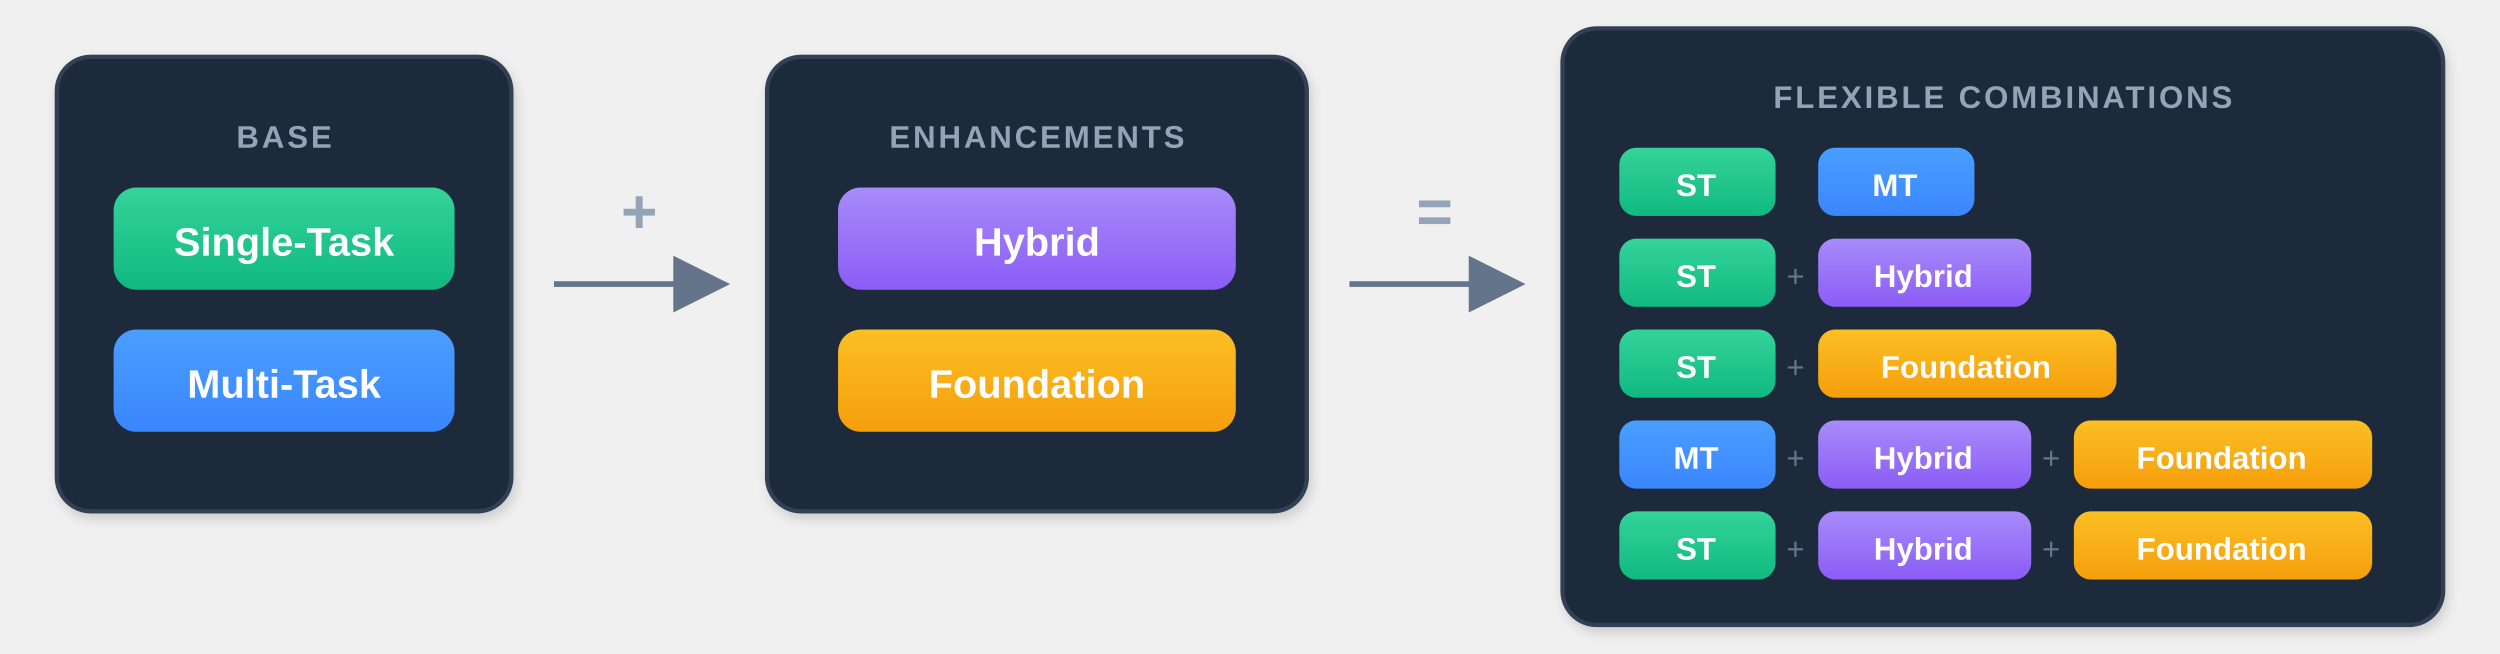
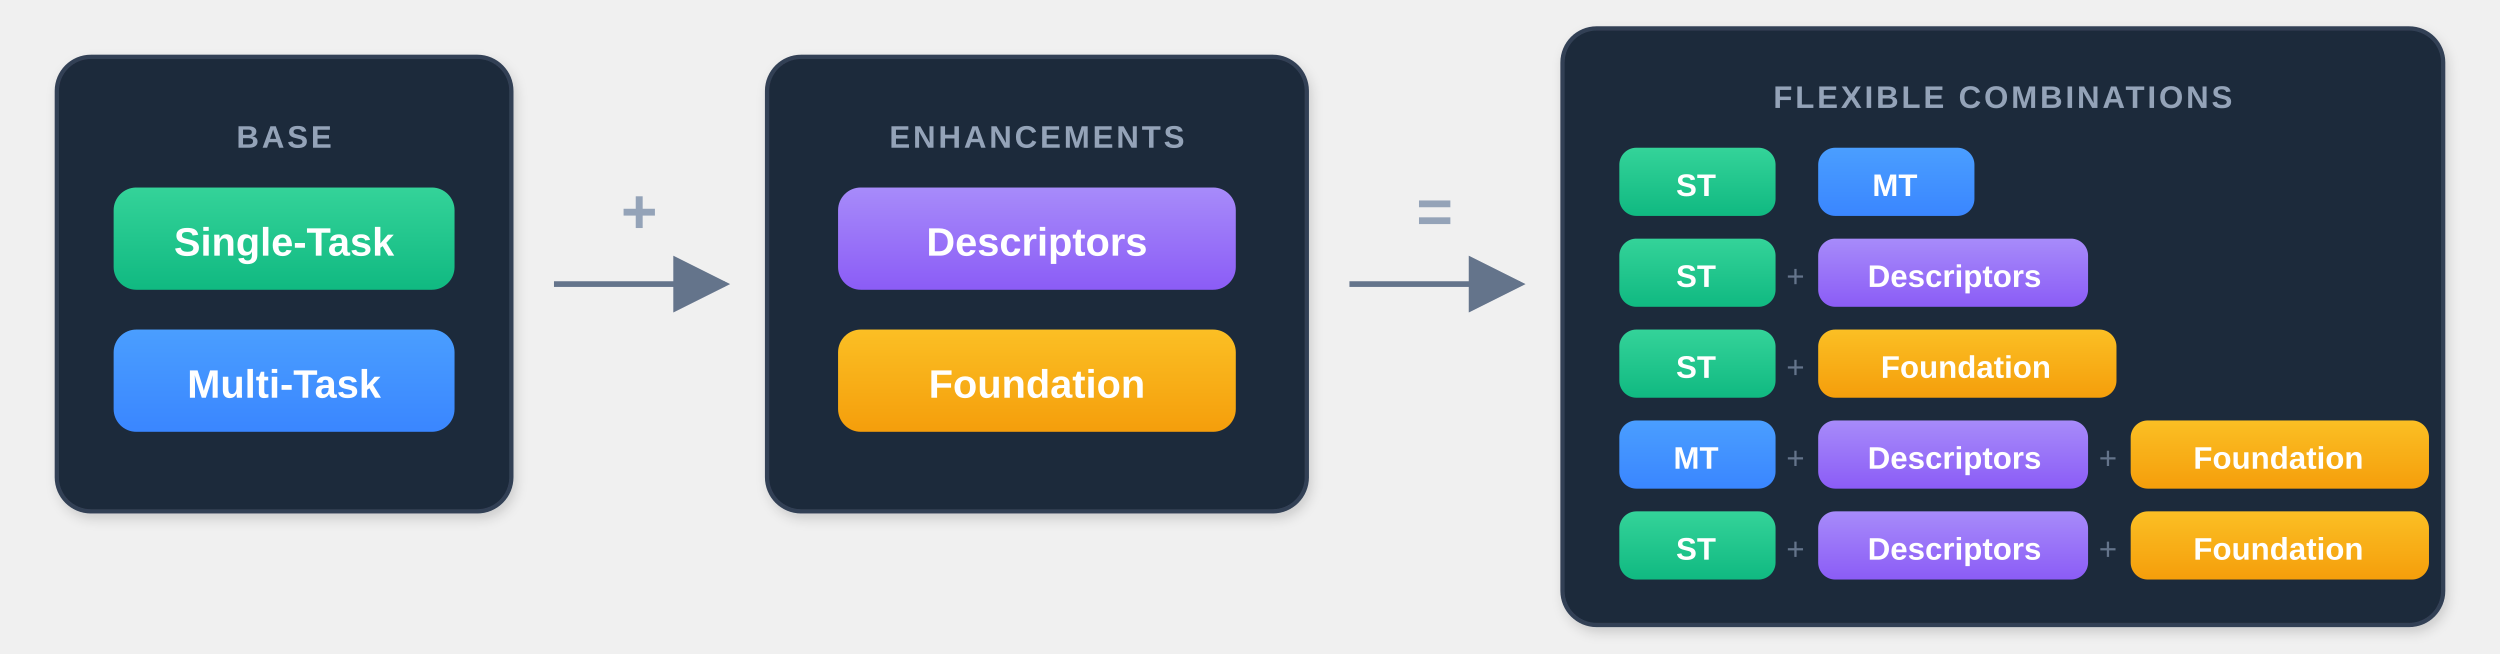
<svg xmlns="http://www.w3.org/2000/svg" viewBox="0 0 880 230" font-family="'Segoe UI', Arial, sans-serif">
  <defs>
    <linearGradient id="greenGrad" x1="0%" y1="0%" x2="0%" y2="100%">
      <stop offset="0%" style="stop-color:#34d399" />
      <stop offset="100%" style="stop-color:#10b981" />
    </linearGradient>
    <linearGradient id="blueGrad" x1="0%" y1="0%" x2="0%" y2="100%">
      <stop offset="0%" style="stop-color:#4a9eff" />
      <stop offset="100%" style="stop-color:#3a86ff" />
    </linearGradient>
    <linearGradient id="purpleGrad" x1="0%" y1="0%" x2="0%" y2="100%">
      <stop offset="0%" style="stop-color:#a78bfa" />
      <stop offset="100%" style="stop-color:#8b5cf6" />
    </linearGradient>
    <linearGradient id="orangeGrad" x1="0%" y1="0%" x2="0%" y2="100%">
      <stop offset="0%" style="stop-color:#fbbf24" />
      <stop offset="100%" style="stop-color:#f59e0b" />
    </linearGradient>
    <filter id="shadow" x="-4%" y="-4%" width="108%" height="112%">
      <feDropShadow dx="1" dy="2" stdDeviation="2" flood-opacity="0.15" />
    </filter>
    <linearGradient id="arrowGrad" x1="0%" y1="0%" x2="100%" y2="0%">
      <stop offset="0%" style="stop-color:#475569" />
      <stop offset="100%" style="stop-color:#94a3b8" />
    </linearGradient>
    <marker id="arrowHead" viewBox="0 0 10 10" refX="9" refY="5" markerWidth="10" markerHeight="10" orient="auto">
      <path d="M 0 0 L 10 5 L 0 10 Z" fill="#64748b" />
    </marker>
  </defs>
  <rect x="20" y="20" width="160" height="160" rx="12" fill="#1e293b" filter="url(#shadow)" stroke="#334155" stroke-width="1.5" />
  <text x="100" y="52" text-anchor="middle" fill="#94a3b8" font-size="11" font-weight="600" letter-spacing="1">BASE</text>
  <rect x="40" y="66" width="120" height="36" rx="8" fill="url(#greenGrad)" />
  <text x="100" y="90" text-anchor="middle" fill="white" font-weight="700" font-size="14">Single-Task</text>
  <rect x="40" y="116" width="120" height="36" rx="8" fill="url(#blueGrad)" />
  <text x="100" y="140" text-anchor="middle" fill="white" font-weight="700" font-size="14">Multi-Task</text>
  <text x="225" y="82" text-anchor="middle" fill="#94a3b8" font-size="22" font-weight="700">+</text>
  <line x1="195" y1="100" x2="255" y2="100" stroke="#64748b" stroke-width="2" marker-end="url(#arrowHead)" />
  <rect x="270" y="20" width="190" height="160" rx="12" fill="#1e293b" filter="url(#shadow)" stroke="#334155" stroke-width="1.5" />
  <text x="365" y="52" text-anchor="middle" fill="#94a3b8" font-size="11" font-weight="600" letter-spacing="1">ENHANCEMENTS</text>
  <rect x="295" y="66" width="140" height="36" rx="8" fill="url(#purpleGrad)" />
-   <text x="365" y="90" text-anchor="middle" fill="white" font-weight="700" font-size="14">Hybrid</text>
+   <text x="365" y="90" text-anchor="middle" fill="white" font-weight="700" font-size="14">Descriptors</text>
  <rect x="295" y="116" width="140" height="36" rx="8" fill="url(#orangeGrad)" />
  <text x="365" y="140" text-anchor="middle" fill="white" font-weight="700" font-size="14">Foundation</text>
  <text x="505" y="82" text-anchor="middle" fill="#94a3b8" font-size="22" font-weight="700">=</text>
  <line x1="475" y1="100" x2="535" y2="100" stroke="#64748b" stroke-width="2" marker-end="url(#arrowHead)" />
  <rect x="550" y="10" width="310" height="210" rx="12" fill="#1e293b" filter="url(#shadow)" stroke="#334155" stroke-width="1.5" />
  <text x="705" y="38" text-anchor="middle" fill="#94a3b8" font-size="11" font-weight="600" letter-spacing="1">FLEXIBLE COMBINATIONS</text>
  <rect x="570" y="52" width="55" height="24" rx="6" fill="url(#greenGrad)" />
  <text x="597" y="69" text-anchor="middle" fill="white" font-weight="600" font-size="11">ST</text>
  <rect x="640" y="52" width="55" height="24" rx="6" fill="url(#blueGrad)" />
  <text x="667" y="69" text-anchor="middle" fill="white" font-weight="600" font-size="11">MT</text>
  <rect x="570" y="84" width="55" height="24" rx="6" fill="url(#greenGrad)" />
  <text x="597" y="101" text-anchor="middle" fill="white" font-weight="600" font-size="11">ST</text>
  <text x="632" y="101" text-anchor="middle" fill="#64748b" font-size="11">+</text>
-   <rect x="640" y="84" width="75" height="24" rx="6" fill="url(#purpleGrad)" />
-   <text x="677" y="101" text-anchor="middle" fill="white" font-weight="600" font-size="11">Hybrid</text>
+   <rect x="640" y="84" width="95" height="24" rx="6" fill="url(#purpleGrad)" />
+   <text x="688" y="101" text-anchor="middle" fill="white" font-weight="600" font-size="11">Descriptors</text>
  <rect x="570" y="116" width="55" height="24" rx="6" fill="url(#greenGrad)" />
  <text x="597" y="133" text-anchor="middle" fill="white" font-weight="600" font-size="11">ST</text>
  <text x="632" y="133" text-anchor="middle" fill="#64748b" font-size="11">+</text>
  <rect x="640" y="116" width="105" height="24" rx="6" fill="url(#orangeGrad)" />
  <text x="692" y="133" text-anchor="middle" fill="white" font-weight="600" font-size="11">Foundation</text>
  <rect x="570" y="148" width="55" height="24" rx="6" fill="url(#blueGrad)" />
  <text x="597" y="165" text-anchor="middle" fill="white" font-weight="600" font-size="11">MT</text>
  <text x="632" y="165" text-anchor="middle" fill="#64748b" font-size="11">+</text>
-   <rect x="640" y="148" width="75" height="24" rx="6" fill="url(#purpleGrad)" />
-   <text x="677" y="165" text-anchor="middle" fill="white" font-weight="600" font-size="11">Hybrid</text>
-   <text x="722" y="165" text-anchor="middle" fill="#64748b" font-size="11">+</text>
-   <rect x="730" y="148" width="105" height="24" rx="6" fill="url(#orangeGrad)" />
-   <text x="782" y="165" text-anchor="middle" fill="white" font-weight="600" font-size="11">Foundation</text>
+   <rect x="640" y="148" width="95" height="24" rx="6" fill="url(#purpleGrad)" />
+   <text x="688" y="165" text-anchor="middle" fill="white" font-weight="600" font-size="11">Descriptors</text>
+   <text x="742" y="165" text-anchor="middle" fill="#64748b" font-size="11">+</text>
+   <rect x="750" y="148" width="105" height="24" rx="6" fill="url(#orangeGrad)" />
+   <text x="802" y="165" text-anchor="middle" fill="white" font-weight="600" font-size="11">Foundation</text>
  <rect x="570" y="180" width="55" height="24" rx="6" fill="url(#greenGrad)" />
  <text x="597" y="197" text-anchor="middle" fill="white" font-weight="600" font-size="11">ST</text>
  <text x="632" y="197" text-anchor="middle" fill="#64748b" font-size="11">+</text>
-   <rect x="640" y="180" width="75" height="24" rx="6" fill="url(#purpleGrad)" />
-   <text x="677" y="197" text-anchor="middle" fill="white" font-weight="600" font-size="11">Hybrid</text>
-   <text x="722" y="197" text-anchor="middle" fill="#64748b" font-size="11">+</text>
-   <rect x="730" y="180" width="105" height="24" rx="6" fill="url(#orangeGrad)" />
-   <text x="782" y="197" text-anchor="middle" fill="white" font-weight="600" font-size="11">Foundation</text>
+   <rect x="640" y="180" width="95" height="24" rx="6" fill="url(#purpleGrad)" />
+   <text x="688" y="197" text-anchor="middle" fill="white" font-weight="600" font-size="11">Descriptors</text>
+   <text x="742" y="197" text-anchor="middle" fill="#64748b" font-size="11">+</text>
+   <rect x="750" y="180" width="105" height="24" rx="6" fill="url(#orangeGrad)" />
+   <text x="802" y="197" text-anchor="middle" fill="white" font-weight="600" font-size="11">Foundation</text>
</svg>
